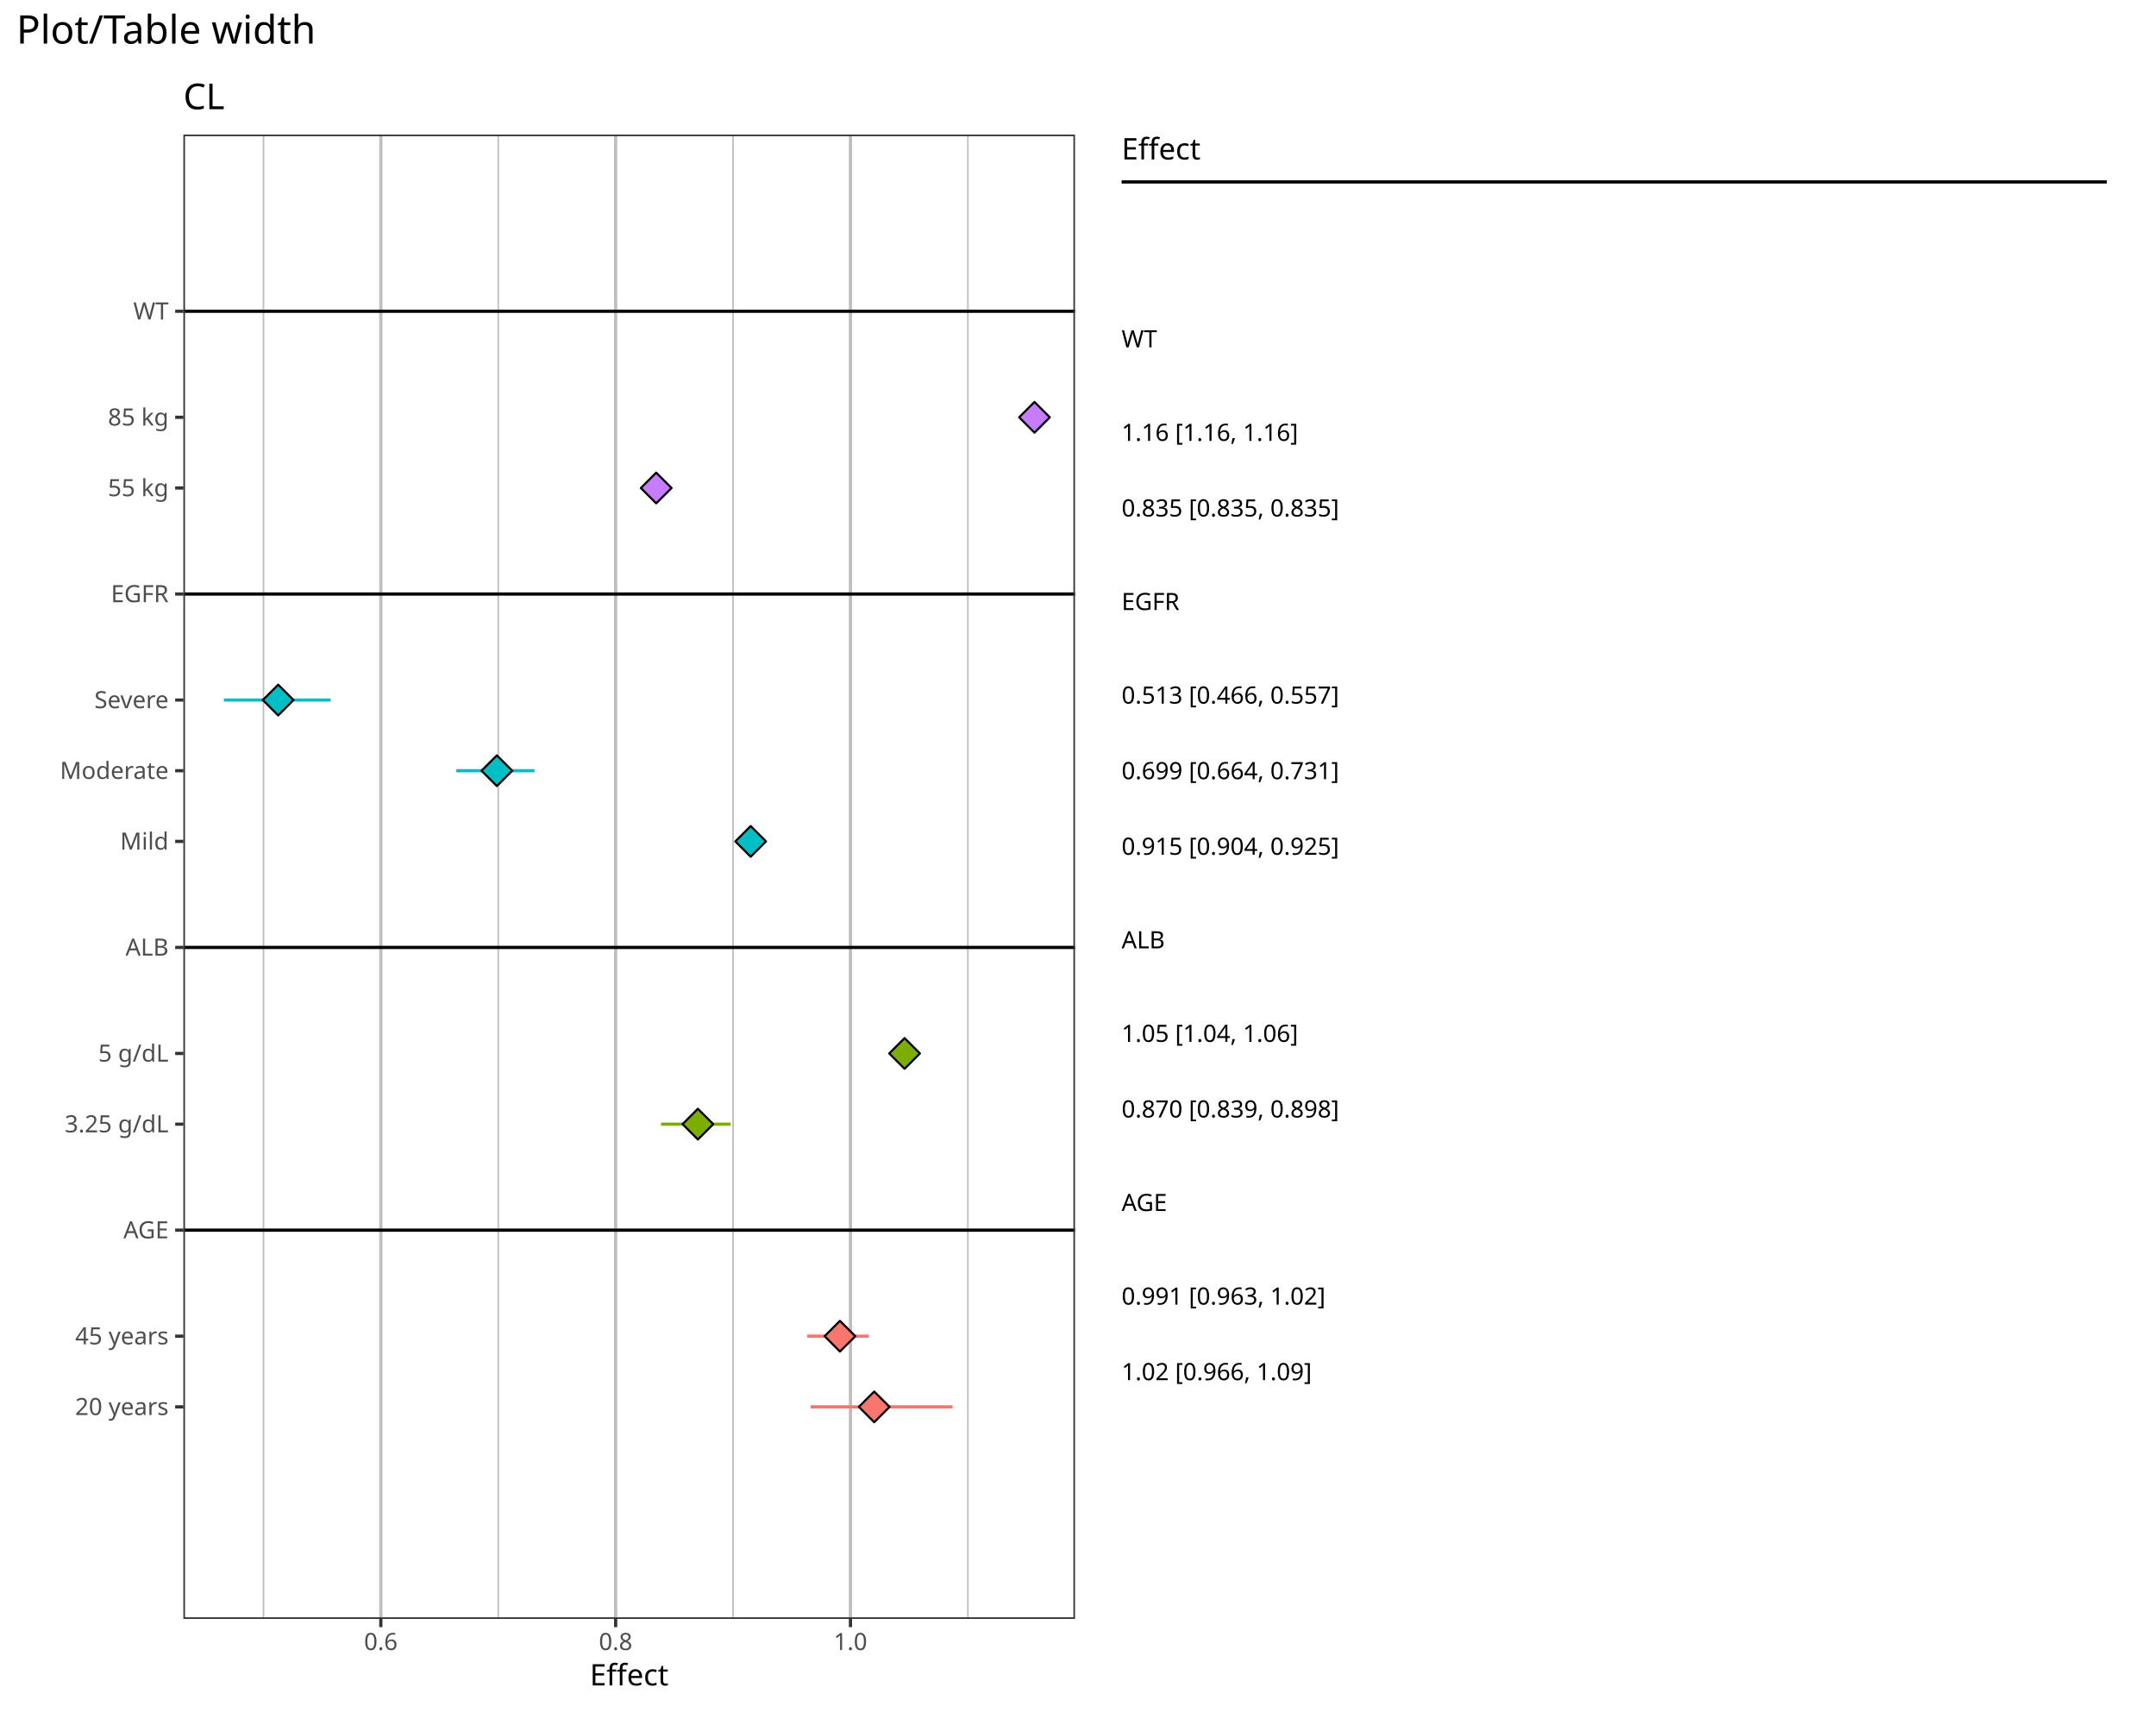
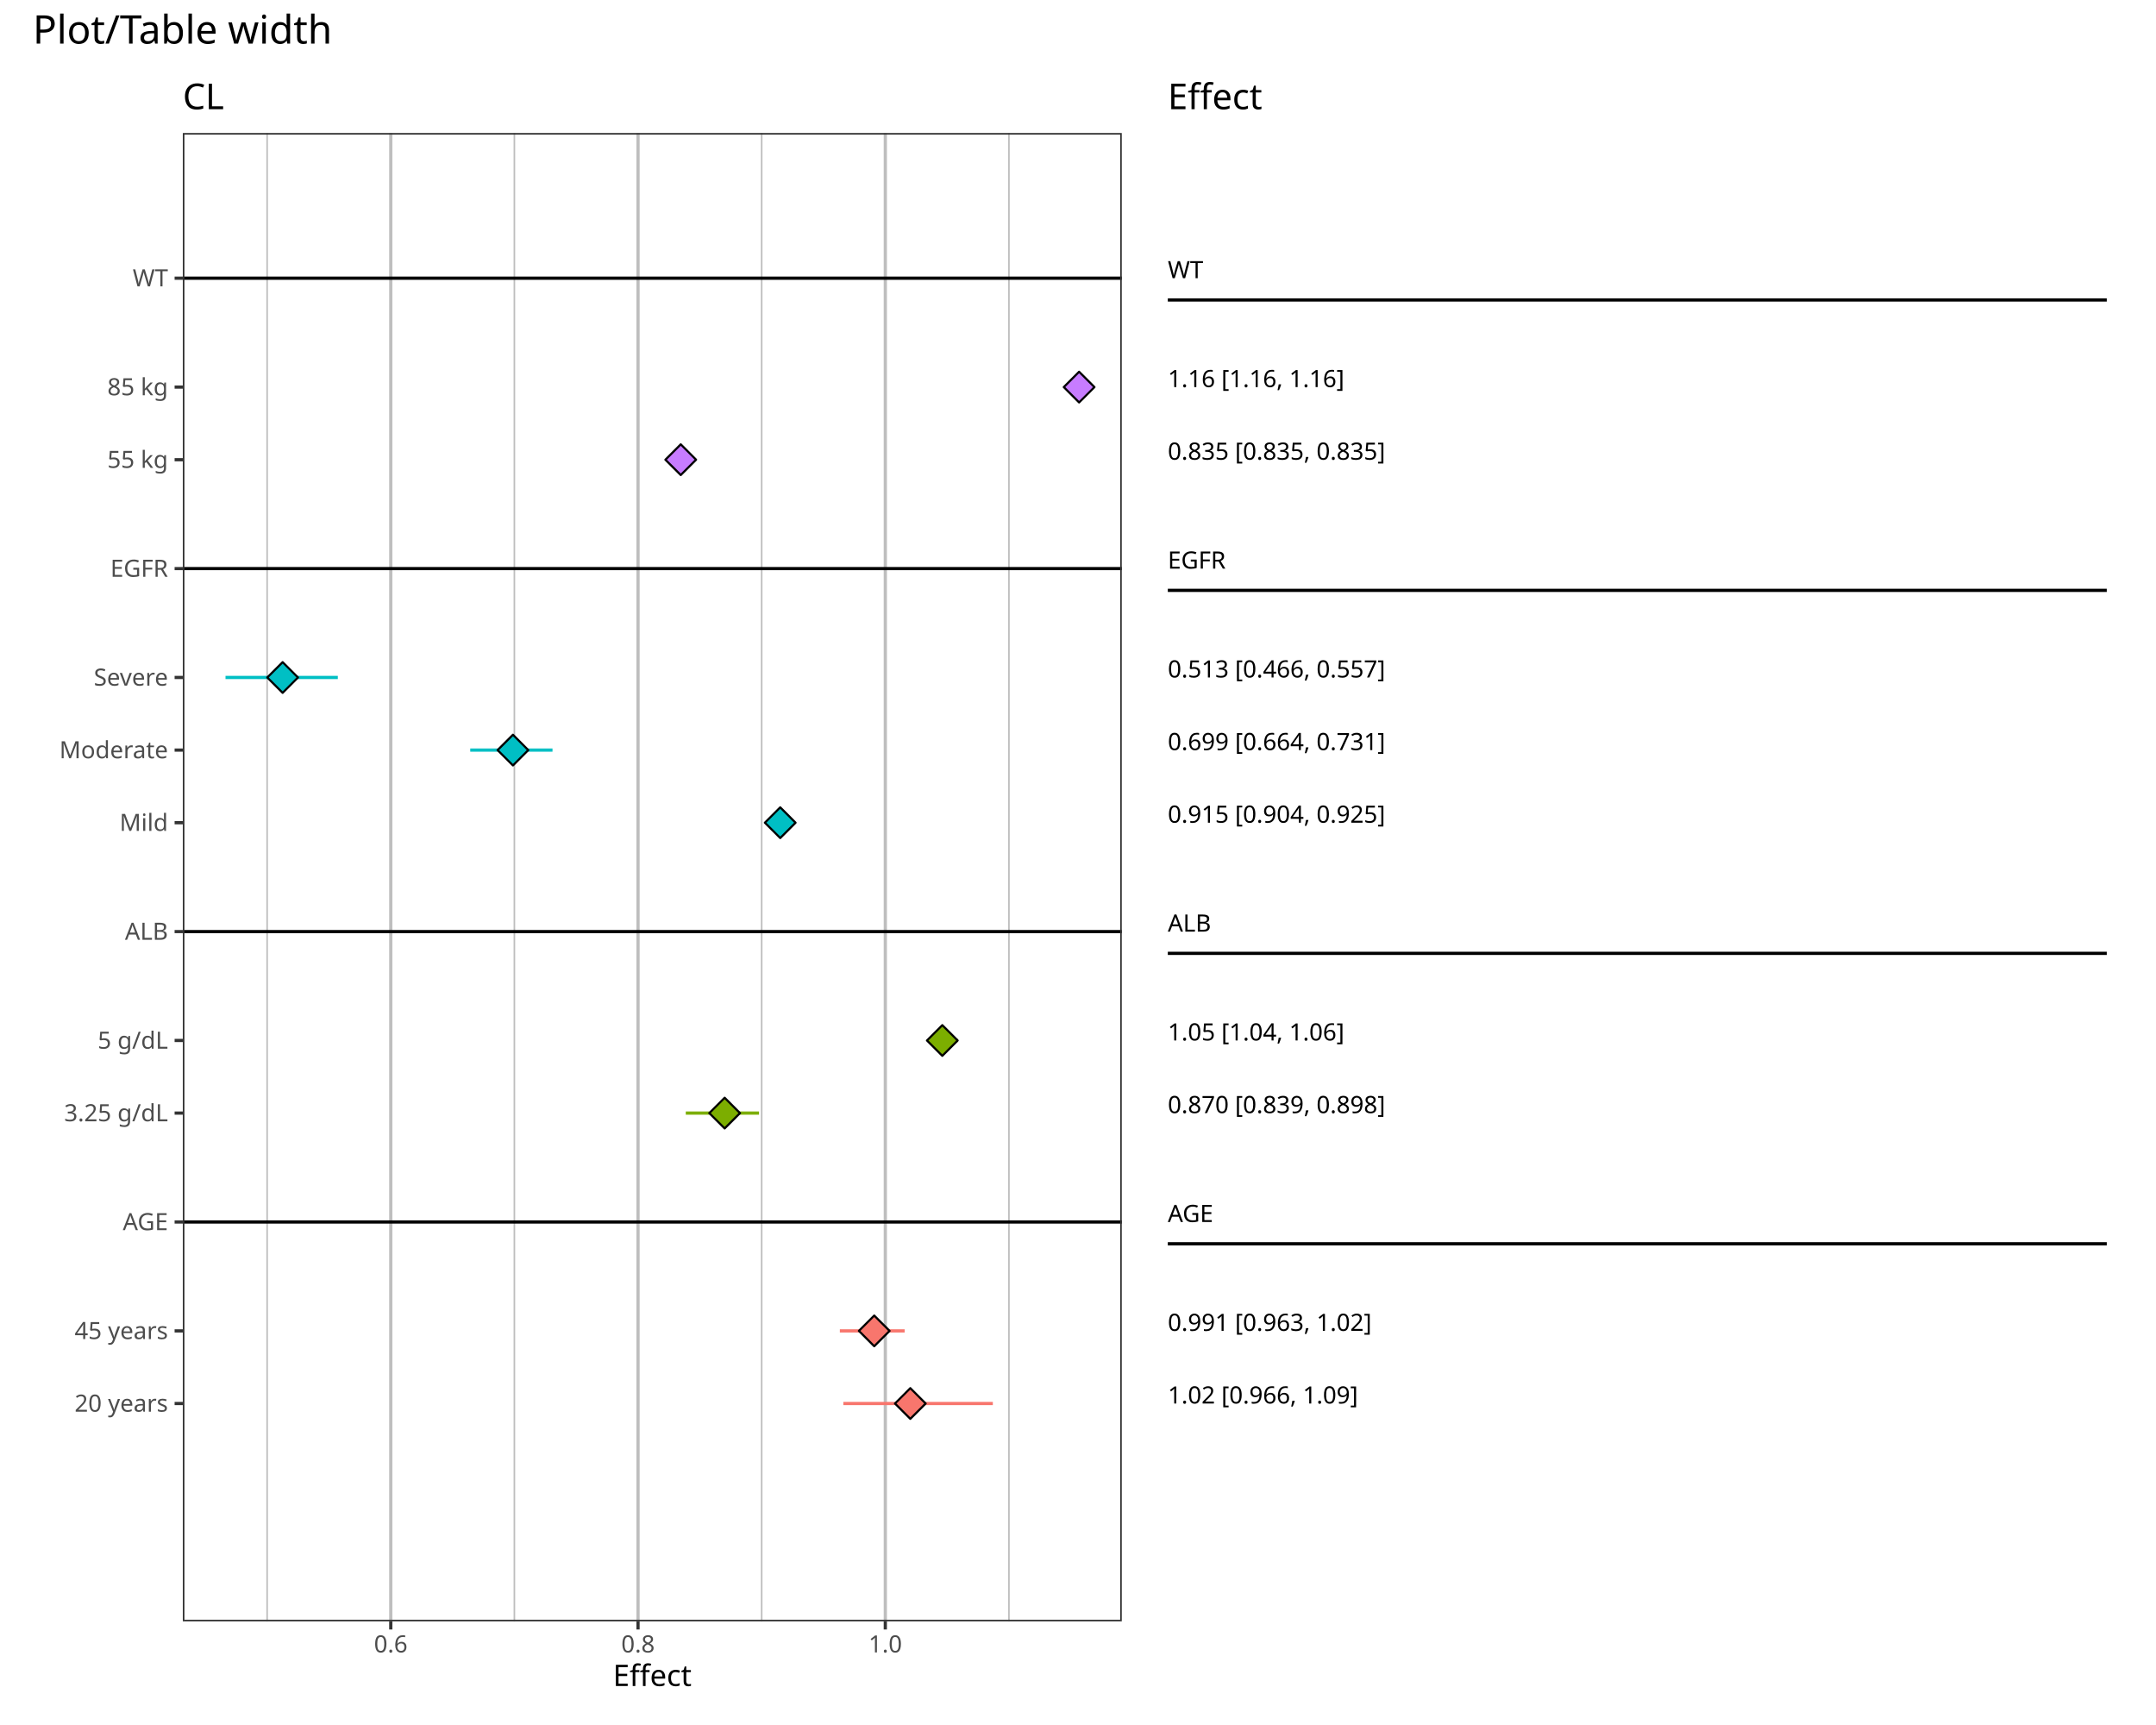
<svg xmlns="http://www.w3.org/2000/svg" class="svglite" data-engine-version="2.0" width="720.00pt" height="576.00pt" viewBox="0 0 720.00 576.00">
  <defs>
    <style type="text/css">
    .svglite line, .svglite polyline, .svglite polygon, .svglite path, .svglite rect, .svglite circle {
      fill: none;
      stroke: #000000;
      stroke-linecap: round;
      stroke-linejoin: round;
      stroke-miterlimit: 10.00;
    }
  </style>
  </defs>
  <rect width="100%" height="100%" style="stroke: none; fill: #FFFFFF;" />
  <defs>
    <clipPath id="cpMC4wMHw3MjAuMDB8MC4wMHw1NzYuMDA=">
      <rect x="0.00" y="0.00" width="720.00" height="576.00" />
    </clipPath>
  </defs>
  <g clip-path="url(#cpMC4wMHw3MjAuMDB8MC4wMHw1NzYuMDA=)">
    <rect x="0.00" y="0.00" width="720.00" height="576.00" style="stroke-width: 1.07; stroke: #FFFFFF; fill: #FFFFFF;" />
  </g>
  <defs>
-     <clipPath id="cpNS40OHw3MTQuNTJ8MjIuNzh8NTcwLjUy">
-       <rect x="5.48" y="22.78" width="709.04" height="547.74" />
+     <clipPath id="cpNjEuMDV8NzAzLjU2fDQ0LjQxfDU0MS4zNw==">
+       <rect x="61.05" y="44.41" width="642.51" height="496.97" />
    </clipPath>
  </defs>
-   <g clip-path="url(#cpNS40OHw3MTQuNTJ8MjIuNzh8NTcwLjUy)">
+   <g clip-path="url(#cpNjEuMDV8NzAzLjU2fDQ0LjQxfDU0MS4zNw==)">
</g>
  <g clip-path="url(#cpMC4wMHw3MjAuMDB8MC4wMHw1NzYuMDA=)">
</g>
  <defs>
-     <clipPath id="cpNS40OHwzNjAuMDB8MjIuNzh8NTcwLjUy">
-       <rect x="5.48" y="22.78" width="354.52" height="547.74" />
+     <clipPath id="cpNS40OHwzNzUuNjJ8MjIuNzh8NTcwLjUy">
+       <rect x="5.48" y="22.78" width="370.14" height="547.74" />
    </clipPath>
  </defs>
-   <g clip-path="url(#cpNS40OHwzNjAuMDB8MjIuNzh8NTcwLjUy)">
-     <rect x="5.48" y="22.78" width="354.52" height="547.74" style="stroke-width: 1.07; stroke: #FFFFFF; fill: #FFFFFF;" />
+   <g clip-path="url(#cpNS40OHwzNzUuNjJ8MjIuNzh8NTcwLjUy)">
+     <rect x="5.48" y="22.78" width="370.14" height="547.74" style="stroke-width: 1.07; stroke: #FFFFFF; fill: #FFFFFF;" />
  </g>
  <g clip-path="url(#cpMC4wMHw3MjAuMDB8MC4wMHw1NzYuMDA=)">
</g>
  <defs>
-     <clipPath id="cpNjEuMjR8MzU5LjAwfDQ0Ljk0fDU0MC41OA==">
-       <rect x="61.24" y="44.94" width="297.76" height="495.64" />
+     <clipPath id="cpNjEuMDV8Mzc0LjYzfDQ0LjQxfDU0MS4zNw==">
+       <rect x="61.05" y="44.41" width="313.57" height="496.97" />
    </clipPath>
  </defs>
-   <g clip-path="url(#cpNjEuMjR8MzU5LjAwfDQ0Ljk0fDU0MC41OA==)">
-     <rect x="61.24" y="44.94" width="297.76" height="495.64" style="stroke-width: 1.07; stroke: none; fill: #FFFFFF;" />
-     <polyline points="87.98,540.58 87.98,44.94 " style="stroke-width: 0.53; stroke: #BEBEBE; stroke-linecap: butt;" />
-     <polyline points="166.39,540.58 166.39,44.94 " style="stroke-width: 0.53; stroke: #BEBEBE; stroke-linecap: butt;" />
-     <polyline points="244.80,540.58 244.80,44.94 " style="stroke-width: 0.53; stroke: #BEBEBE; stroke-linecap: butt;" />
-     <polyline points="323.22,540.58 323.22,44.94 " style="stroke-width: 0.53; stroke: #BEBEBE; stroke-linecap: butt;" />
-     <polyline points="127.18,540.58 127.18,44.94 " style="stroke-width: 1.07; stroke: #BEBEBE; stroke-linecap: butt;" />
-     <polyline points="205.60,540.58 205.60,44.94 " style="stroke-width: 1.07; stroke: #BEBEBE; stroke-linecap: butt;" />
-     <polyline points="284.01,540.58 284.01,44.94 " style="stroke-width: 1.07; stroke: #BEBEBE; stroke-linecap: butt;" />
-     <line x1="-108.06" y1="540.58" x2="-108.06" y2="44.94" style="stroke-width: 1.07; stroke-dasharray: 1.42,4.27,5.69,4.27; stroke-linecap: butt;" />
-     <polyline points="318.11,469.77 318.11,469.77 " style="stroke-width: 1.07; stroke: #F8766D; stroke-linecap: butt;" />
-     <polyline points="318.11,469.77 270.69,469.77 " style="stroke-width: 1.07; stroke: #F8766D; stroke-linecap: butt;" />
-     <polyline points="270.69,469.77 270.69,469.77 " style="stroke-width: 1.07; stroke: #F8766D; stroke-linecap: butt;" />
-     <polyline points="290.14,446.17 290.14,446.17 " style="stroke-width: 1.07; stroke: #F8766D; stroke-linecap: butt;" />
-     <polyline points="290.14,446.17 269.60,446.17 " style="stroke-width: 1.07; stroke: #F8766D; stroke-linecap: butt;" />
-     <polyline points="269.60,446.17 269.60,446.17 " style="stroke-width: 1.07; stroke: #F8766D; stroke-linecap: butt;" />
-     <polyline points="243.97,375.37 243.97,375.37 " style="stroke-width: 1.07; stroke: #7CAE00; stroke-linecap: butt;" />
-     <polyline points="243.97,375.37 220.74,375.37 " style="stroke-width: 1.07; stroke: #7CAE00; stroke-linecap: butt;" />
-     <polyline points="220.74,375.37 220.74,375.37 " style="stroke-width: 1.07; stroke: #7CAE00; stroke-linecap: butt;" />
-     <polyline points="307.00,351.76 307.00,351.76 " style="stroke-width: 1.07; stroke: #7CAE00; stroke-linecap: butt;" />
-     <polyline points="307.00,351.76 297.93,351.76 " style="stroke-width: 1.07; stroke: #7CAE00; stroke-linecap: butt;" />
-     <polyline points="297.93,351.76 297.93,351.76 " style="stroke-width: 1.07; stroke: #7CAE00; stroke-linecap: butt;" />
-     <polyline points="254.69,280.96 254.69,280.96 " style="stroke-width: 1.07; stroke: #00BFC4; stroke-linecap: butt;" />
-     <polyline points="254.69,280.96 246.21,280.96 " style="stroke-width: 1.07; stroke: #00BFC4; stroke-linecap: butt;" />
-     <polyline points="246.21,280.96 246.21,280.96 " style="stroke-width: 1.07; stroke: #00BFC4; stroke-linecap: butt;" />
-     <polyline points="178.48,257.35 178.48,257.35 " style="stroke-width: 1.07; stroke: #00BFC4; stroke-linecap: butt;" />
-     <polyline points="178.48,257.35 152.39,257.35 " style="stroke-width: 1.07; stroke: #00BFC4; stroke-linecap: butt;" />
-     <polyline points="152.39,257.35 152.39,257.35 " style="stroke-width: 1.07; stroke: #00BFC4; stroke-linecap: butt;" />
-     <polyline points="110.40,233.75 110.40,233.75 " style="stroke-width: 1.07; stroke: #00BFC4; stroke-linecap: butt;" />
-     <polyline points="110.40,233.75 74.78,233.75 " style="stroke-width: 1.07; stroke: #00BFC4; stroke-linecap: butt;" />
-     <polyline points="74.78,233.75 74.78,233.75 " style="stroke-width: 1.07; stroke: #00BFC4; stroke-linecap: butt;" />
-     <polyline points="219.14,162.95 219.14,162.95 " style="stroke-width: 1.07; stroke: #C77CFF; stroke-linecap: butt;" />
-     <polyline points="219.14,162.95 219.14,162.95 " style="stroke-width: 1.07; stroke: #C77CFF; stroke-linecap: butt;" />
-     <polyline points="219.14,162.95 219.14,162.95 " style="stroke-width: 1.07; stroke: #C77CFF; stroke-linecap: butt;" />
-     <polyline points="345.47,139.34 345.47,139.34 " style="stroke-width: 1.07; stroke: #C77CFF; stroke-linecap: butt;" />
-     <polyline points="345.47,139.34 345.47,139.34 " style="stroke-width: 1.07; stroke: #C77CFF; stroke-linecap: butt;" />
-     <polyline points="345.47,139.34 345.47,139.34 " style="stroke-width: 1.07; stroke: #C77CFF; stroke-linecap: butt;" />
-     <polygon points="291.94,474.90 297.07,469.77 291.94,464.65 286.82,469.77 " style="stroke-width: 0.71; fill: #F8766D;" />
-     <polygon points="280.50,451.30 285.63,446.17 280.50,441.05 275.38,446.17 " style="stroke-width: 0.71; fill: #F8766D;" />
-     <polygon points="233.06,380.49 238.19,375.37 233.06,370.24 227.94,375.37 " style="stroke-width: 0.71; fill: #7CAE00;" />
-     <polygon points="302.09,356.89 307.21,351.76 302.09,346.64 296.96,351.76 " style="stroke-width: 0.71; fill: #7CAE00;" />
-     <polygon points="250.69,286.08 255.81,280.96 250.69,275.83 245.56,280.96 " style="stroke-width: 0.71; fill: #00BFC4;" />
-     <polygon points="165.93,262.48 171.05,257.35 165.93,252.23 160.80,257.35 " style="stroke-width: 0.71; fill: #00BFC4;" />
-     <polygon points="92.90,238.88 98.02,233.75 92.90,228.63 87.77,233.75 " style="stroke-width: 0.71; fill: #00BFC4;" />
-     <polygon points="219.14,168.07 224.27,162.95 219.14,157.82 214.02,162.95 " style="stroke-width: 0.71; fill: #C77CFF;" />
-     <polygon points="345.47,144.47 350.59,139.34 345.47,134.22 340.34,139.34 " style="stroke-width: 0.71; fill: #C77CFF;" />
-     <line x1="61.24" y1="103.94" x2="359.00" y2="103.94" style="stroke-width: 1.07; stroke-linecap: butt;" />
-     <line x1="61.24" y1="198.35" x2="359.00" y2="198.35" style="stroke-width: 1.07; stroke-linecap: butt;" />
-     <line x1="61.24" y1="316.36" x2="359.00" y2="316.36" style="stroke-width: 1.07; stroke-linecap: butt;" />
-     <line x1="61.24" y1="410.77" x2="359.00" y2="410.77" style="stroke-width: 1.07; stroke-linecap: butt;" />
-     <rect x="61.24" y="44.94" width="297.76" height="495.64" style="stroke-width: 1.07; stroke: #333333;" />
+   <g clip-path="url(#cpNjEuMDV8Mzc0LjYzfDQ0LjQxfDU0MS4zNw==)">
+     <rect x="61.05" y="44.41" width="313.57" height="496.97" style="stroke-width: 1.07; stroke: none; fill: #FFFFFF;" />
+     <polyline points="89.21,541.37 89.21,44.41 " style="stroke-width: 0.53; stroke: #BEBEBE; stroke-linecap: butt;" />
+     <polyline points="171.78,541.37 171.78,44.41 " style="stroke-width: 0.53; stroke: #BEBEBE; stroke-linecap: butt;" />
+     <polyline points="254.36,541.37 254.36,44.41 " style="stroke-width: 0.53; stroke: #BEBEBE; stroke-linecap: butt;" />
+     <polyline points="336.94,541.37 336.94,44.41 " style="stroke-width: 0.53; stroke: #BEBEBE; stroke-linecap: butt;" />
+     <polyline points="130.50,541.37 130.50,44.41 " style="stroke-width: 1.07; stroke: #BEBEBE; stroke-linecap: butt;" />
+     <polyline points="213.07,541.37 213.07,44.41 " style="stroke-width: 1.07; stroke: #BEBEBE; stroke-linecap: butt;" />
+     <polyline points="295.65,541.37 295.65,44.41 " style="stroke-width: 1.07; stroke: #BEBEBE; stroke-linecap: butt;" />
+     <line x1="-117.24" y1="541.37" x2="-117.24" y2="44.41" style="stroke-width: 1.07; stroke-dasharray: 1.42,4.27,5.69,4.27; stroke-linecap: butt;" />
+     <polyline points="331.56,468.65 331.56,468.65 " style="stroke-width: 1.07; stroke: #F8766D; stroke-linecap: butt;" />
+     <polyline points="331.56,468.65 281.63,468.65 " style="stroke-width: 1.07; stroke: #F8766D; stroke-linecap: butt;" />
+     <polyline points="281.63,468.65 281.63,468.65 " style="stroke-width: 1.07; stroke: #F8766D; stroke-linecap: butt;" />
+     <polyline points="302.11,444.40 302.11,444.40 " style="stroke-width: 1.07; stroke: #F8766D; stroke-linecap: butt;" />
+     <polyline points="302.11,444.40 280.47,444.40 " style="stroke-width: 1.07; stroke: #F8766D; stroke-linecap: butt;" />
+     <polyline points="280.47,444.40 280.47,444.40 " style="stroke-width: 1.07; stroke: #F8766D; stroke-linecap: butt;" />
+     <polyline points="253.48,371.68 253.48,371.68 " style="stroke-width: 1.07; stroke: #7CAE00; stroke-linecap: butt;" />
+     <polyline points="253.48,371.68 229.02,371.68 " style="stroke-width: 1.07; stroke: #7CAE00; stroke-linecap: butt;" />
+     <polyline points="229.02,371.68 229.02,371.68 " style="stroke-width: 1.07; stroke: #7CAE00; stroke-linecap: butt;" />
+     <polyline points="319.86,347.43 319.86,347.43 " style="stroke-width: 1.07; stroke: #7CAE00; stroke-linecap: butt;" />
+     <polyline points="319.86,347.43 310.31,347.43 " style="stroke-width: 1.07; stroke: #7CAE00; stroke-linecap: butt;" />
+     <polyline points="310.31,347.43 310.31,347.43 " style="stroke-width: 1.07; stroke: #7CAE00; stroke-linecap: butt;" />
+     <polyline points="264.77,274.71 264.77,274.71 " style="stroke-width: 1.07; stroke: #00BFC4; stroke-linecap: butt;" />
+     <polyline points="264.77,274.71 255.84,274.71 " style="stroke-width: 1.07; stroke: #00BFC4; stroke-linecap: butt;" />
+     <polyline points="255.84,274.71 255.84,274.71 " style="stroke-width: 1.07; stroke: #00BFC4; stroke-linecap: butt;" />
+     <polyline points="184.51,250.47 184.51,250.47 " style="stroke-width: 1.07; stroke: #00BFC4; stroke-linecap: butt;" />
+     <polyline points="184.51,250.47 157.04,250.47 " style="stroke-width: 1.07; stroke: #00BFC4; stroke-linecap: butt;" />
+     <polyline points="157.04,250.47 157.04,250.47 " style="stroke-width: 1.07; stroke: #00BFC4; stroke-linecap: butt;" />
+     <polyline points="112.82,226.22 112.82,226.22 " style="stroke-width: 1.07; stroke: #00BFC4; stroke-linecap: butt;" />
+     <polyline points="112.82,226.22 75.31,226.22 " style="stroke-width: 1.07; stroke: #00BFC4; stroke-linecap: butt;" />
+     <polyline points="75.31,226.22 75.31,226.22 " style="stroke-width: 1.07; stroke: #00BFC4; stroke-linecap: butt;" />
+     <polyline points="227.34,153.50 227.34,153.50 " style="stroke-width: 1.07; stroke: #C77CFF; stroke-linecap: butt;" />
+     <polyline points="227.34,153.50 227.34,153.50 " style="stroke-width: 1.07; stroke: #C77CFF; stroke-linecap: butt;" />
+     <polyline points="227.34,153.50 227.34,153.50 " style="stroke-width: 1.07; stroke: #C77CFF; stroke-linecap: butt;" />
+     <polyline points="360.37,129.26 360.37,129.26 " style="stroke-width: 1.07; stroke: #C77CFF; stroke-linecap: butt;" />
+     <polyline points="360.37,129.26 360.37,129.26 " style="stroke-width: 1.07; stroke: #C77CFF; stroke-linecap: butt;" />
+     <polyline points="360.37,129.26 360.37,129.26 " style="stroke-width: 1.07; stroke: #C77CFF; stroke-linecap: butt;" />
+     <polygon points="304.00,473.77 309.13,468.65 304.00,463.52 298.88,468.65 " style="stroke-width: 0.71; fill: #F8766D;" />
+     <polygon points="291.95,449.53 297.08,444.40 291.95,439.28 286.83,444.40 " style="stroke-width: 0.71; fill: #F8766D;" />
+     <polygon points="242.00,376.80 247.12,371.68 242.00,366.55 236.87,371.68 " style="stroke-width: 0.71; fill: #7CAE00;" />
+     <polygon points="314.69,352.56 319.81,347.43 314.69,342.31 309.56,347.43 " style="stroke-width: 0.71; fill: #7CAE00;" />
+     <polygon points="260.56,279.83 265.68,274.71 260.56,269.58 255.43,274.71 " style="stroke-width: 0.71; fill: #00BFC4;" />
+     <polygon points="171.30,255.59 176.42,250.47 171.30,245.34 166.17,250.47 " style="stroke-width: 0.71; fill: #00BFC4;" />
+     <polygon points="94.39,231.35 99.51,226.22 94.39,221.10 89.26,226.22 " style="stroke-width: 0.71; fill: #00BFC4;" />
+     <polygon points="227.34,158.62 232.46,153.50 227.34,148.37 222.21,153.50 " style="stroke-width: 0.71; fill: #C77CFF;" />
+     <polygon points="360.37,134.38 365.50,129.26 360.37,124.13 355.25,129.26 " style="stroke-width: 0.71; fill: #C77CFF;" />
+     <line x1="61.05" y1="92.89" x2="374.63" y2="92.89" style="stroke-width: 1.07; stroke-linecap: butt;" />
+     <line x1="61.05" y1="189.86" x2="374.63" y2="189.86" style="stroke-width: 1.07; stroke-linecap: butt;" />
+     <line x1="61.05" y1="311.07" x2="374.63" y2="311.07" style="stroke-width: 1.07; stroke-linecap: butt;" />
+     <line x1="61.05" y1="408.04" x2="374.63" y2="408.04" style="stroke-width: 1.07; stroke-linecap: butt;" />
+     <rect x="61.05" y="44.41" width="313.57" height="496.97" style="stroke-width: 1.07; stroke: #333333;" />
  </g>
  <g clip-path="url(#cpMC4wMHw3MjAuMDB8MC4wMHw1NzYuMDA=)">
-     <text x="56.31" y="106.67" text-anchor="end" style="font-size: 7.94px; fill: #4D4D4D; font-family: sans;" textLength="12.34px" lengthAdjust="spacingAndGlyphs">WT</text>
-     <text x="56.31" y="142.08" text-anchor="end" style="font-size: 7.94px; fill: #4D4D4D; font-family: sans;" textLength="19.42px" lengthAdjust="spacingAndGlyphs">85 kg</text>
-     <text x="56.31" y="165.68" text-anchor="end" style="font-size: 7.94px; fill: #4D4D4D; font-family: sans;" textLength="19.42px" lengthAdjust="spacingAndGlyphs">55 kg</text>
-     <text x="56.31" y="201.08" text-anchor="end" style="font-size: 7.94px; fill: #4D4D4D; font-family: sans;" textLength="22.05px" lengthAdjust="spacingAndGlyphs">EGFR</text>
-     <text x="56.31" y="236.48" text-anchor="end" style="font-size: 7.94px; fill: #4D4D4D; font-family: sans;" textLength="25.15px" lengthAdjust="spacingAndGlyphs">Severe</text>
-     <text x="56.31" y="260.09" text-anchor="end" style="font-size: 7.94px; fill: #4D4D4D; font-family: sans;" textLength="33.54px" lengthAdjust="spacingAndGlyphs">Moderate</text>
-     <text x="56.31" y="283.69" text-anchor="end" style="font-size: 7.94px; fill: #4D4D4D; font-family: sans;" textLength="14.55px" lengthAdjust="spacingAndGlyphs">Mild</text>
-     <text x="56.31" y="319.09" text-anchor="end" style="font-size: 7.94px; fill: #4D4D4D; font-family: sans;" textLength="15.01px" lengthAdjust="spacingAndGlyphs">ALB</text>
-     <text x="56.31" y="354.49" text-anchor="end" style="font-size: 7.94px; fill: #4D4D4D; font-family: sans;" textLength="22.07px" lengthAdjust="spacingAndGlyphs">5 g/dL</text>
-     <text x="56.31" y="378.10" text-anchor="end" style="font-size: 7.94px; fill: #4D4D4D; font-family: sans;" textLength="33.10px" lengthAdjust="spacingAndGlyphs">3.25 g/dL</text>
-     <text x="56.31" y="413.50" text-anchor="end" style="font-size: 7.94px; fill: #4D4D4D; font-family: sans;" textLength="16.77px" lengthAdjust="spacingAndGlyphs">AGE</text>
-     <text x="56.31" y="448.90" text-anchor="end" style="font-size: 7.94px; fill: #4D4D4D; font-family: sans;" textLength="30.45px" lengthAdjust="spacingAndGlyphs">45 years</text>
-     <text x="56.31" y="472.50" text-anchor="end" style="font-size: 7.94px; fill: #4D4D4D; font-family: sans;" textLength="30.45px" lengthAdjust="spacingAndGlyphs">20 years</text>
-     <polyline points="58.50,103.94 61.24,103.94 " style="stroke-width: 1.07; stroke: #333333; stroke-linecap: butt;" />
-     <polyline points="58.50,139.34 61.24,139.34 " style="stroke-width: 1.07; stroke: #333333; stroke-linecap: butt;" />
-     <polyline points="58.50,162.95 61.24,162.95 " style="stroke-width: 1.07; stroke: #333333; stroke-linecap: butt;" />
-     <polyline points="58.50,198.35 61.24,198.35 " style="stroke-width: 1.07; stroke: #333333; stroke-linecap: butt;" />
-     <polyline points="58.50,233.75 61.24,233.75 " style="stroke-width: 1.07; stroke: #333333; stroke-linecap: butt;" />
-     <polyline points="58.50,257.35 61.24,257.35 " style="stroke-width: 1.07; stroke: #333333; stroke-linecap: butt;" />
-     <polyline points="58.50,280.96 61.24,280.96 " style="stroke-width: 1.07; stroke: #333333; stroke-linecap: butt;" />
-     <polyline points="58.50,316.36 61.24,316.36 " style="stroke-width: 1.07; stroke: #333333; stroke-linecap: butt;" />
-     <polyline points="58.50,351.76 61.24,351.76 " style="stroke-width: 1.07; stroke: #333333; stroke-linecap: butt;" />
-     <polyline points="58.50,375.37 61.24,375.37 " style="stroke-width: 1.07; stroke: #333333; stroke-linecap: butt;" />
-     <polyline points="58.50,410.77 61.24,410.77 " style="stroke-width: 1.07; stroke: #333333; stroke-linecap: butt;" />
-     <polyline points="58.50,446.17 61.24,446.17 " style="stroke-width: 1.07; stroke: #333333; stroke-linecap: butt;" />
-     <polyline points="58.50,469.77 61.24,469.77 " style="stroke-width: 1.07; stroke: #333333; stroke-linecap: butt;" />
-     <polyline points="127.18,543.32 127.18,540.58 " style="stroke-width: 1.07; stroke: #333333; stroke-linecap: butt;" />
-     <polyline points="205.60,543.32 205.60,540.58 " style="stroke-width: 1.07; stroke: #333333; stroke-linecap: butt;" />
-     <polyline points="284.01,543.32 284.01,540.58 " style="stroke-width: 1.07; stroke: #333333; stroke-linecap: butt;" />
-     <text x="127.18" y="550.97" text-anchor="middle" style="font-size: 7.94px; fill: #4D4D4D; font-family: sans;" textLength="11.03px" lengthAdjust="spacingAndGlyphs">0.6</text>
-     <text x="205.60" y="550.97" text-anchor="middle" style="font-size: 7.94px; fill: #4D4D4D; font-family: sans;" textLength="11.03px" lengthAdjust="spacingAndGlyphs">0.8</text>
-     <text x="284.01" y="550.97" text-anchor="middle" style="font-size: 7.94px; fill: #4D4D4D; font-family: sans;" textLength="11.03px" lengthAdjust="spacingAndGlyphs">1.0</text>
-     <text x="210.12" y="562.79" text-anchor="middle" style="font-size: 9.92px; font-family: sans;" textLength="25.37px" lengthAdjust="spacingAndGlyphs">Effect</text>
-     <text x="61.24" y="36.46" style="font-size: 11.91px; font-family: sans;" textLength="15.22px" lengthAdjust="spacingAndGlyphs">CL</text>
+     <text x="56.12" y="95.62" text-anchor="end" style="font-size: 7.94px; fill: #4D4D4D; font-family: sans;" textLength="12.34px" lengthAdjust="spacingAndGlyphs">WT</text>
+     <text x="56.12" y="131.99" text-anchor="end" style="font-size: 7.94px; fill: #4D4D4D; font-family: sans;" textLength="19.42px" lengthAdjust="spacingAndGlyphs">85 kg</text>
+     <text x="56.12" y="156.23" text-anchor="end" style="font-size: 7.94px; fill: #4D4D4D; font-family: sans;" textLength="19.42px" lengthAdjust="spacingAndGlyphs">55 kg</text>
+     <text x="56.12" y="192.59" text-anchor="end" style="font-size: 7.94px; fill: #4D4D4D; font-family: sans;" textLength="22.05px" lengthAdjust="spacingAndGlyphs">EGFR</text>
+     <text x="56.12" y="228.95" text-anchor="end" style="font-size: 7.94px; fill: #4D4D4D; font-family: sans;" textLength="25.15px" lengthAdjust="spacingAndGlyphs">Severe</text>
+     <text x="56.12" y="253.20" text-anchor="end" style="font-size: 7.94px; fill: #4D4D4D; font-family: sans;" textLength="33.54px" lengthAdjust="spacingAndGlyphs">Moderate</text>
+     <text x="56.12" y="277.44" text-anchor="end" style="font-size: 7.94px; fill: #4D4D4D; font-family: sans;" textLength="14.55px" lengthAdjust="spacingAndGlyphs">Mild</text>
+     <text x="56.12" y="313.80" text-anchor="end" style="font-size: 7.94px; fill: #4D4D4D; font-family: sans;" textLength="15.01px" lengthAdjust="spacingAndGlyphs">ALB</text>
+     <text x="56.12" y="350.17" text-anchor="end" style="font-size: 7.94px; fill: #4D4D4D; font-family: sans;" textLength="22.07px" lengthAdjust="spacingAndGlyphs">5 g/dL</text>
+     <text x="56.12" y="374.41" text-anchor="end" style="font-size: 7.94px; fill: #4D4D4D; font-family: sans;" textLength="33.10px" lengthAdjust="spacingAndGlyphs">3.25 g/dL</text>
+     <text x="56.12" y="410.77" text-anchor="end" style="font-size: 7.94px; fill: #4D4D4D; font-family: sans;" textLength="16.77px" lengthAdjust="spacingAndGlyphs">AGE</text>
+     <text x="56.12" y="447.13" text-anchor="end" style="font-size: 7.94px; fill: #4D4D4D; font-family: sans;" textLength="30.45px" lengthAdjust="spacingAndGlyphs">45 years</text>
+     <text x="56.12" y="471.38" text-anchor="end" style="font-size: 7.94px; fill: #4D4D4D; font-family: sans;" textLength="30.45px" lengthAdjust="spacingAndGlyphs">20 years</text>
+     <polyline points="58.31,92.89 61.05,92.89 " style="stroke-width: 1.07; stroke: #333333; stroke-linecap: butt;" />
+     <polyline points="58.31,129.26 61.05,129.26 " style="stroke-width: 1.07; stroke: #333333; stroke-linecap: butt;" />
+     <polyline points="58.31,153.50 61.05,153.50 " style="stroke-width: 1.07; stroke: #333333; stroke-linecap: butt;" />
+     <polyline points="58.31,189.86 61.05,189.86 " style="stroke-width: 1.07; stroke: #333333; stroke-linecap: butt;" />
+     <polyline points="58.31,226.22 61.05,226.22 " style="stroke-width: 1.07; stroke: #333333; stroke-linecap: butt;" />
+     <polyline points="58.31,250.47 61.05,250.47 " style="stroke-width: 1.07; stroke: #333333; stroke-linecap: butt;" />
+     <polyline points="58.31,274.71 61.05,274.71 " style="stroke-width: 1.07; stroke: #333333; stroke-linecap: butt;" />
+     <polyline points="58.31,311.07 61.05,311.07 " style="stroke-width: 1.07; stroke: #333333; stroke-linecap: butt;" />
+     <polyline points="58.31,347.43 61.05,347.43 " style="stroke-width: 1.07; stroke: #333333; stroke-linecap: butt;" />
+     <polyline points="58.31,371.68 61.05,371.68 " style="stroke-width: 1.07; stroke: #333333; stroke-linecap: butt;" />
+     <polyline points="58.31,408.04 61.05,408.04 " style="stroke-width: 1.07; stroke: #333333; stroke-linecap: butt;" />
+     <polyline points="58.31,444.40 61.05,444.40 " style="stroke-width: 1.07; stroke: #333333; stroke-linecap: butt;" />
+     <polyline points="58.31,468.65 61.05,468.65 " style="stroke-width: 1.07; stroke: #333333; stroke-linecap: butt;" />
+     <polyline points="130.50,544.11 130.50,541.37 " style="stroke-width: 1.07; stroke: #333333; stroke-linecap: butt;" />
+     <polyline points="213.07,544.11 213.07,541.37 " style="stroke-width: 1.07; stroke: #333333; stroke-linecap: butt;" />
+     <polyline points="295.65,544.11 295.65,541.37 " style="stroke-width: 1.07; stroke: #333333; stroke-linecap: butt;" />
+     <text x="130.50" y="551.77" text-anchor="middle" style="font-size: 7.94px; fill: #4D4D4D; font-family: sans;" textLength="11.03px" lengthAdjust="spacingAndGlyphs">0.6</text>
+     <text x="213.07" y="551.77" text-anchor="middle" style="font-size: 7.94px; fill: #4D4D4D; font-family: sans;" textLength="11.03px" lengthAdjust="spacingAndGlyphs">0.8</text>
+     <text x="295.65" y="551.77" text-anchor="middle" style="font-size: 7.94px; fill: #4D4D4D; font-family: sans;" textLength="11.03px" lengthAdjust="spacingAndGlyphs">1.0</text>
+     <text x="217.84" y="562.98" text-anchor="middle" style="font-size: 9.92px; font-family: sans;" textLength="25.37px" lengthAdjust="spacingAndGlyphs">Effect</text>
+     <text x="61.05" y="36.46" style="font-size: 11.91px; font-family: sans;" textLength="15.22px" lengthAdjust="spacingAndGlyphs">CL</text>
  </g>
  <defs>
-     <clipPath id="cpMzYwLjAwfDcxNC41MnwyMi43OHw1NzAuNTI=">
-       <rect x="360.00" y="22.78" width="354.52" height="547.74" />
+     <clipPath id="cpMzc1LjYyfDcxNC41MnwyMi43OHw1NzAuNTI=">
+       <rect x="375.62" y="22.78" width="338.90" height="547.74" />
    </clipPath>
  </defs>
-   <g clip-path="url(#cpMzYwLjAwfDcxNC41MnwyMi43OHw1NzAuNTI=)">
-     <rect x="360.00" y="22.78" width="354.52" height="547.74" style="stroke-width: 1.07; stroke: #FFFFFF; fill: #FFFFFF;" />
+   <g clip-path="url(#cpMzc1LjYyfDcxNC41MnwyMi43OHw1NzAuNTI=)">
+     <rect x="375.62" y="22.78" width="338.90" height="547.74" style="stroke-width: 1.07; stroke: #FFFFFF; fill: #FFFFFF;" />
  </g>
  <g clip-path="url(#cpMC4wMHw3MjAuMDB8MC4wMHw1NzYuMDA=)">
</g>
  <defs>
-     <clipPath id="cpMzc0LjU2fDcwMy41NnwyOC4yNnw1NDAuNTg=">
-       <rect x="374.56" y="28.26" width="329.00" height="512.32" />
+     <clipPath id="cpMzg5Ljk5fDcwMy41Nnw0NC40MXw1NDEuMzc=">
+       <rect x="389.99" y="44.41" width="313.57" height="496.97" />
    </clipPath>
  </defs>
-   <g clip-path="url(#cpMzc0LjU2fDcwMy41NnwyOC4yNnw1NDAuNTg=)">
-     <rect x="374.56" y="28.26" width="329.00" height="512.32" style="stroke-width: 1.07; stroke: none; fill: #FFFFFF;" />
-     <text x="374.56" y="115.98" style="font-size: 7.97px; font-family: sans;" textLength="12.39px" lengthAdjust="spacingAndGlyphs">WT</text>
-     <text x="374.56" y="147.22" style="font-size: 7.97px; font-family: sans;" textLength="57.59px" lengthAdjust="spacingAndGlyphs">1.16 [1.16, 1.16]</text>
-     <text x="374.56" y="172.46" style="font-size: 7.97px; font-family: sans;" textLength="70.88px" lengthAdjust="spacingAndGlyphs">0.835 [0.835, 0.835]</text>
-     <text x="374.56" y="203.70" style="font-size: 7.97px; font-family: sans;" textLength="22.14px" lengthAdjust="spacingAndGlyphs">EGFR</text>
-     <text x="374.56" y="234.94" style="font-size: 7.97px; font-family: sans;" textLength="70.88px" lengthAdjust="spacingAndGlyphs">0.513 [0.466, 0.557]</text>
-     <text x="374.56" y="260.18" style="font-size: 7.97px; font-family: sans;" textLength="70.88px" lengthAdjust="spacingAndGlyphs">0.699 [0.664, 0.731]</text>
-     <text x="374.56" y="285.42" style="font-size: 7.97px; font-family: sans;" textLength="70.88px" lengthAdjust="spacingAndGlyphs">0.915 [0.904, 0.925]</text>
-     <text x="374.56" y="316.66" style="font-size: 7.97px; font-family: sans;" textLength="15.06px" lengthAdjust="spacingAndGlyphs">ALB</text>
-     <text x="374.56" y="347.90" style="font-size: 7.97px; font-family: sans;" textLength="57.59px" lengthAdjust="spacingAndGlyphs">1.05 [1.04, 1.06]</text>
-     <text x="374.56" y="373.14" style="font-size: 7.97px; font-family: sans;" textLength="70.88px" lengthAdjust="spacingAndGlyphs">0.870 [0.839, 0.898]</text>
-     <text x="374.56" y="404.38" style="font-size: 7.97px; font-family: sans;" textLength="16.83px" lengthAdjust="spacingAndGlyphs">AGE</text>
-     <text x="374.56" y="435.62" style="font-size: 7.97px; font-family: sans;" textLength="66.45px" lengthAdjust="spacingAndGlyphs">0.991 [0.963, 1.02]</text>
-     <text x="374.56" y="460.86" style="font-size: 7.97px; font-family: sans;" textLength="62.02px" lengthAdjust="spacingAndGlyphs">1.02 [0.966, 1.09]</text>
-     <text x="374.56" y="53.25" style="font-size: 9.96px; font-family: sans;" textLength="25.47px" lengthAdjust="spacingAndGlyphs">Effect</text>
-     <line x1="374.56" y1="60.75" x2="703.56" y2="60.75" style="stroke-width: 1.07; stroke-linecap: butt;" />
+   <g clip-path="url(#cpMzg5Ljk5fDcwMy41Nnw0NC40MXw1NDEuMzc=)">
+     <rect x="389.99" y="44.41" width="313.57" height="496.97" style="stroke-width: 1.07; stroke: none; fill: #FFFFFF;" />
+     <text x="389.99" y="92.89" style="font-size: 7.97px; font-family: sans;" textLength="12.39px" lengthAdjust="spacingAndGlyphs">WT</text>
+     <text x="389.99" y="129.26" style="font-size: 7.97px; font-family: sans;" textLength="57.59px" lengthAdjust="spacingAndGlyphs">1.16 [1.16, 1.16]</text>
+     <text x="389.99" y="153.50" style="font-size: 7.97px; font-family: sans;" textLength="70.88px" lengthAdjust="spacingAndGlyphs">0.835 [0.835, 0.835]</text>
+     <text x="389.99" y="189.86" style="font-size: 7.97px; font-family: sans;" textLength="22.14px" lengthAdjust="spacingAndGlyphs">EGFR</text>
+     <text x="389.99" y="226.22" style="font-size: 7.97px; font-family: sans;" textLength="70.88px" lengthAdjust="spacingAndGlyphs">0.513 [0.466, 0.557]</text>
+     <text x="389.99" y="250.47" style="font-size: 7.97px; font-family: sans;" textLength="70.88px" lengthAdjust="spacingAndGlyphs">0.699 [0.664, 0.731]</text>
+     <text x="389.99" y="274.71" style="font-size: 7.97px; font-family: sans;" textLength="70.88px" lengthAdjust="spacingAndGlyphs">0.915 [0.904, 0.925]</text>
+     <text x="389.99" y="311.07" style="font-size: 7.97px; font-family: sans;" textLength="15.06px" lengthAdjust="spacingAndGlyphs">ALB</text>
+     <text x="389.99" y="347.43" style="font-size: 7.97px; font-family: sans;" textLength="57.59px" lengthAdjust="spacingAndGlyphs">1.05 [1.04, 1.06]</text>
+     <text x="389.99" y="371.68" style="font-size: 7.97px; font-family: sans;" textLength="70.88px" lengthAdjust="spacingAndGlyphs">0.870 [0.839, 0.898]</text>
+     <text x="389.99" y="408.04" style="font-size: 7.97px; font-family: sans;" textLength="16.83px" lengthAdjust="spacingAndGlyphs">AGE</text>
+     <text x="389.99" y="444.40" style="font-size: 7.97px; font-family: sans;" textLength="66.45px" lengthAdjust="spacingAndGlyphs">0.991 [0.963, 1.02]</text>
+     <text x="389.99" y="468.65" style="font-size: 7.97px; font-family: sans;" textLength="62.02px" lengthAdjust="spacingAndGlyphs">1.02 [0.966, 1.09]</text>
+     <line x1="389.99" y1="100.16" x2="703.56" y2="100.16" style="stroke-width: 1.07; stroke-linecap: butt;" />
+     <line x1="389.99" y1="197.13" x2="703.56" y2="197.13" style="stroke-width: 1.07; stroke-linecap: butt;" />
+     <line x1="389.99" y1="318.34" x2="703.56" y2="318.34" style="stroke-width: 1.07; stroke-linecap: butt;" />
+     <line x1="389.99" y1="415.31" x2="703.56" y2="415.31" style="stroke-width: 1.07; stroke-linecap: butt;" />
  </g>
  <g clip-path="url(#cpMC4wMHw3MjAuMDB8MC4wMHw1NzYuMDA=)">
-     <polyline points="374.56,540.58 703.56,540.58 " style="stroke-width: 1.07; stroke: #FFFFFF; stroke-linecap: butt;" />
-     <polyline points="374.56,543.32 374.56,540.58 " style="stroke-width: 1.07; stroke: #FFFFFF; stroke-linecap: butt;" />
-     <polyline points="456.81,543.32 456.81,540.58 " style="stroke-width: 1.07; stroke: #FFFFFF; stroke-linecap: butt;" />
-     <polyline points="539.06,543.32 539.06,540.58 " style="stroke-width: 1.07; stroke: #FFFFFF; stroke-linecap: butt;" />
-     <polyline points="621.31,543.32 621.31,540.58 " style="stroke-width: 1.07; stroke: #FFFFFF; stroke-linecap: butt;" />
-     <polyline points="703.56,543.32 703.56,540.58 " style="stroke-width: 1.07; stroke: #FFFFFF; stroke-linecap: butt;" />
-     <text x="374.56" y="550.97" text-anchor="middle" style="font-size: 7.94px; fill: #FFFFFF; font-family: sans;" textLength="15.45px" lengthAdjust="spacingAndGlyphs">1.00</text>
-     <text x="456.81" y="550.97" text-anchor="middle" style="font-size: 7.94px; fill: #FFFFFF; font-family: sans;" textLength="15.45px" lengthAdjust="spacingAndGlyphs">1.05</text>
-     <text x="539.06" y="550.97" text-anchor="middle" style="font-size: 7.94px; fill: #FFFFFF; font-family: sans;" textLength="15.45px" lengthAdjust="spacingAndGlyphs">1.10</text>
-     <text x="621.31" y="550.97" text-anchor="middle" style="font-size: 7.94px; fill: #FFFFFF; font-family: sans;" textLength="15.45px" lengthAdjust="spacingAndGlyphs">1.15</text>
-     <text x="703.56" y="550.97" text-anchor="middle" style="font-size: 7.94px; fill: #FFFFFF; font-family: sans;" textLength="15.45px" lengthAdjust="spacingAndGlyphs">1.20</text>
-     <text x="5.48" y="14.56" style="font-size: 13.20px; font-family: sans;" textLength="93.92px" lengthAdjust="spacingAndGlyphs">Plot/Table width</text>
+     <polyline points="389.99,541.37 703.56,541.37 " style="stroke-width: 1.07; stroke: #FFFFFF; stroke-linecap: butt;" />
+     <polyline points="389.99,544.11 389.99,541.37 " style="stroke-width: 1.07; stroke: #FFFFFF; stroke-linecap: butt;" />
+     <polyline points="452.70,544.11 452.70,541.37 " style="stroke-width: 1.07; stroke: #FFFFFF; stroke-linecap: butt;" />
+     <polyline points="515.42,544.11 515.42,541.37 " style="stroke-width: 1.07; stroke: #FFFFFF; stroke-linecap: butt;" />
+     <polyline points="578.13,544.11 578.13,541.37 " style="stroke-width: 1.07; stroke: #FFFFFF; stroke-linecap: butt;" />
+     <polyline points="640.85,544.11 640.85,541.37 " style="stroke-width: 1.07; stroke: #FFFFFF; stroke-linecap: butt;" />
+     <polyline points="703.56,544.11 703.56,541.37 " style="stroke-width: 1.07; stroke: #FFFFFF; stroke-linecap: butt;" />
+     <text x="389.99" y="551.77" text-anchor="middle" style="font-size: 7.94px; fill: #FFFFFF; font-family: sans;" textLength="11.03px" lengthAdjust="spacingAndGlyphs">1.0</text>
+     <text x="452.70" y="551.77" text-anchor="middle" style="font-size: 7.94px; fill: #FFFFFF; font-family: sans;" textLength="11.03px" lengthAdjust="spacingAndGlyphs">1.1</text>
+     <text x="515.42" y="551.77" text-anchor="middle" style="font-size: 7.94px; fill: #FFFFFF; font-family: sans;" textLength="11.03px" lengthAdjust="spacingAndGlyphs">1.2</text>
+     <text x="578.13" y="551.77" text-anchor="middle" style="font-size: 7.94px; fill: #FFFFFF; font-family: sans;" textLength="11.03px" lengthAdjust="spacingAndGlyphs">1.3</text>
+     <text x="640.85" y="551.77" text-anchor="middle" style="font-size: 7.94px; fill: #FFFFFF; font-family: sans;" textLength="11.03px" lengthAdjust="spacingAndGlyphs">1.4</text>
+     <text x="703.56" y="551.77" text-anchor="middle" style="font-size: 7.94px; fill: #FFFFFF; font-family: sans;" textLength="11.03px" lengthAdjust="spacingAndGlyphs">1.5</text>
+     <text x="389.99" y="36.46" style="font-size: 11.91px; font-family: sans;" textLength="30.44px" lengthAdjust="spacingAndGlyphs">Effect</text>
+     <text x="10.96" y="14.56" style="font-size: 13.20px; font-family: sans;" textLength="93.92px" lengthAdjust="spacingAndGlyphs">Plot/Table width</text>
  </g>
</svg>
